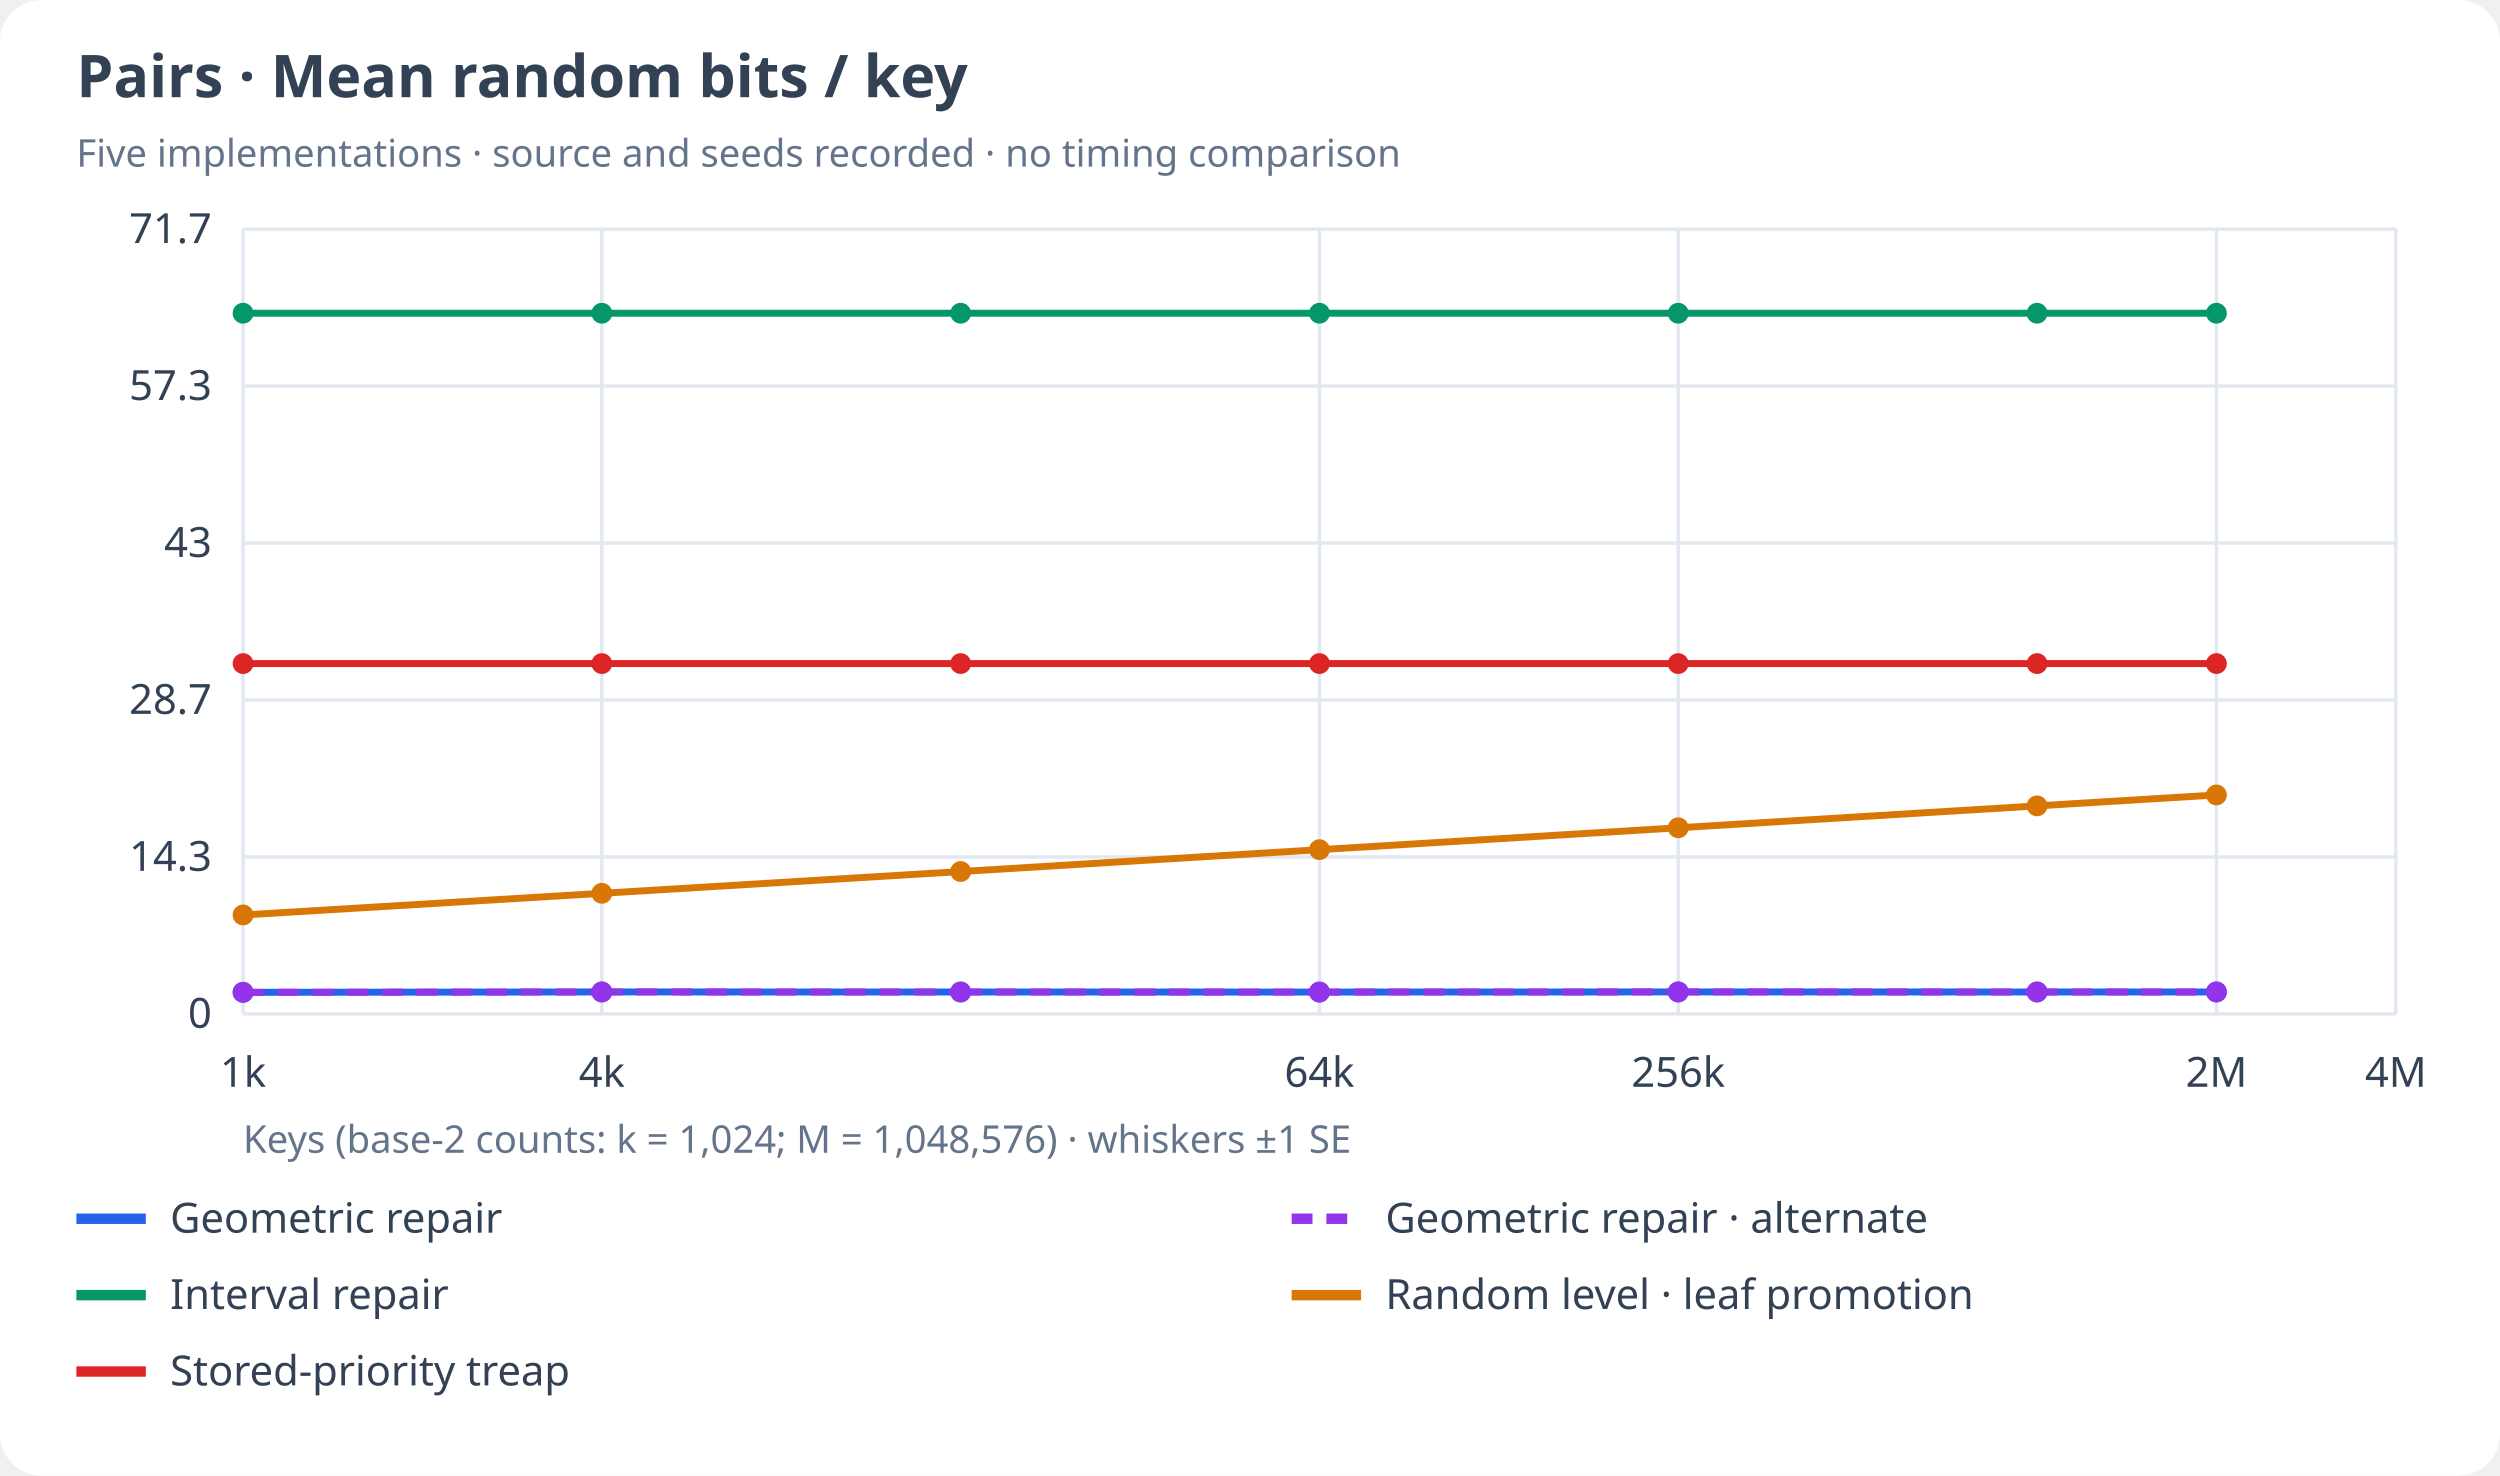
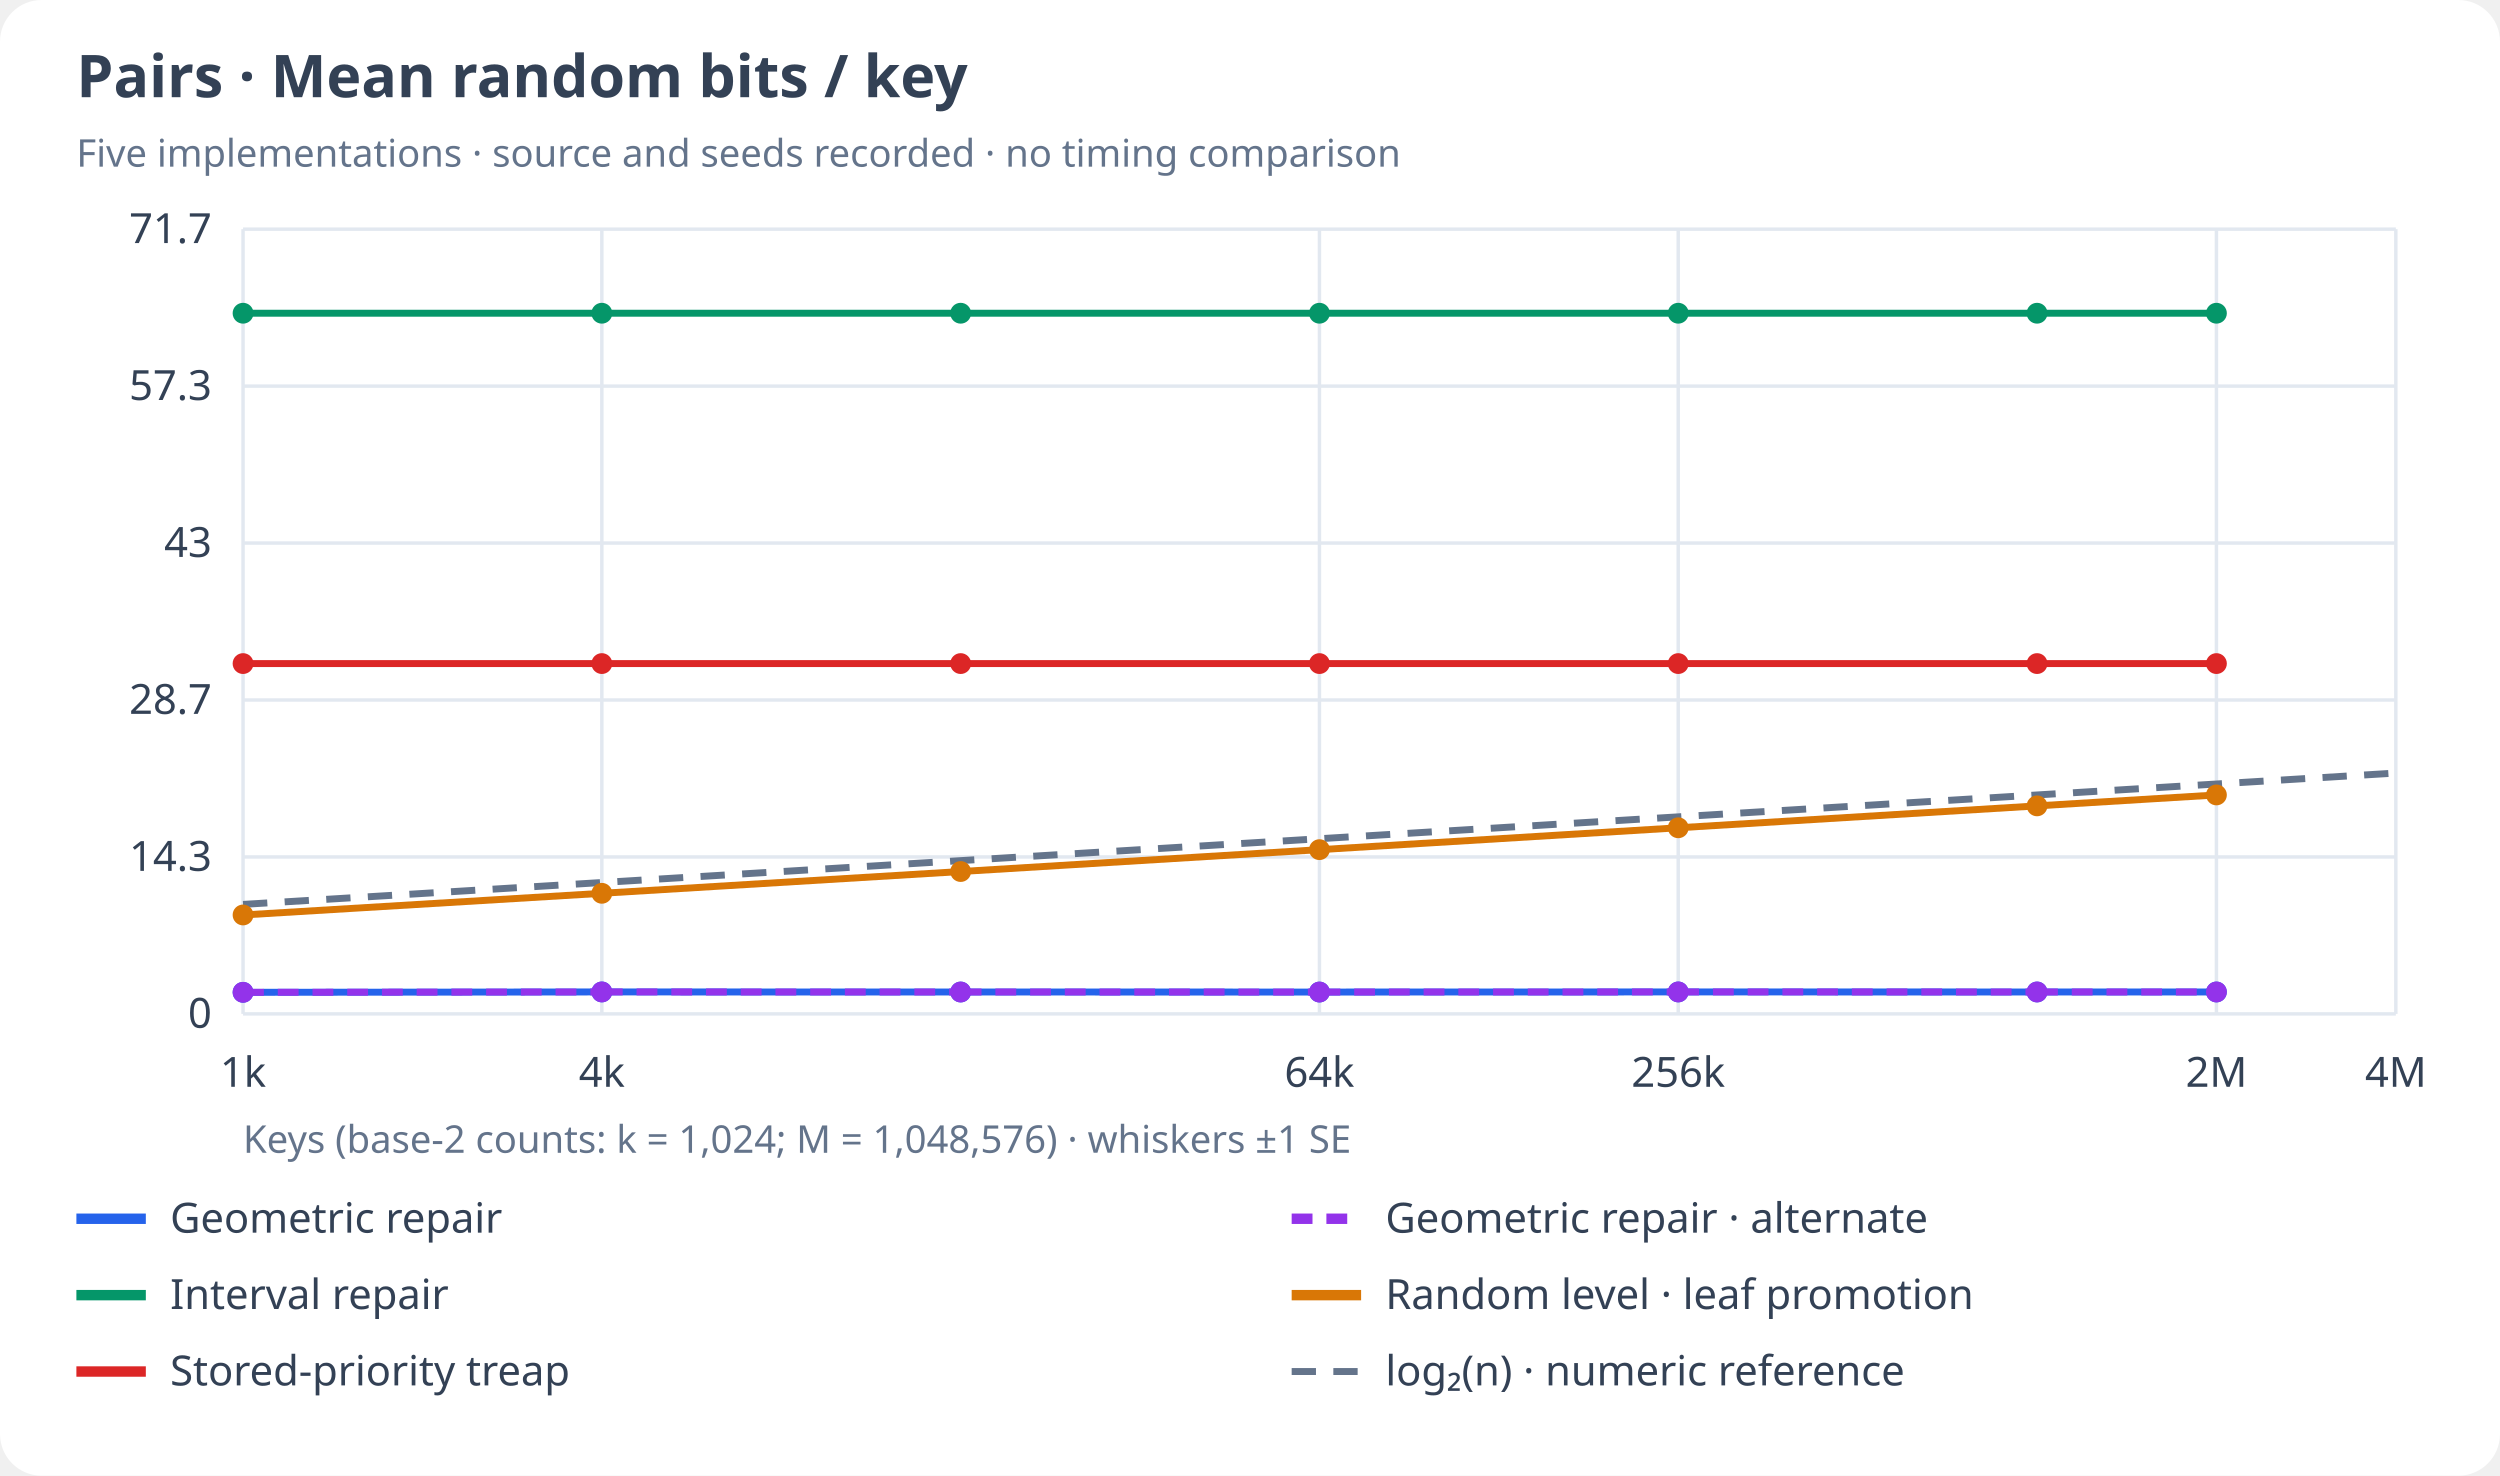
<svg xmlns="http://www.w3.org/2000/svg" viewBox="0 0 720 425" role="img" aria-labelledby="pairs-mean_random_bits-title pairs-mean_random_bits-desc">
  <style>text{font:12px system-ui,sans-serif;fill:#334155}.grid{stroke:#e2e8f0}</style>
  <rect width="720" height="425" rx="12" fill="white" />
  <text x="22" y="28" style="font-size:17px;font-weight:650">Pairs · Mean random bits / key</text>
  <text x="22" y="48" style="font-size:11px;fill:#64748b">Five implementations · source and seeds recorded · no timing comparison</text>
  <path class="grid" d="M70,292.00h620" />
  <text x="61" y="296.00" text-anchor="end">0</text>
  <path class="grid" d="M70,246.80h620" />
  <text x="61" y="250.80" text-anchor="end">14.3</text>
  <path class="grid" d="M70,201.60h620" />
  <text x="61" y="205.60" text-anchor="end">28.7</text>
  <path class="grid" d="M70,156.40h620" />
  <text x="61" y="160.40" text-anchor="end">43</text>
  <path class="grid" d="M70,111.20h620" />
  <text x="61" y="115.20" text-anchor="end">57.3</text>
  <path class="grid" d="M70,66.00h620" />
  <text x="61" y="70.00" text-anchor="end">71.7</text>
  <path class="grid" d="M70.00,66v226" />
  <text x="70.00" y="313" text-anchor="middle">1k</text>
  <path class="grid" d="M173.33,66v226" />
  <text x="173.33" y="313" text-anchor="middle">4k</text>
  <path class="grid" d="M380.00,66v226" />
  <text x="380.00" y="313" text-anchor="middle">64k</text>
  <path class="grid" d="M483.33,66v226" />
  <text x="483.33" y="313" text-anchor="middle">256k</text>
  <path class="grid" d="M638.33,66v226" />
  <text x="638.33" y="313" text-anchor="middle">2M</text>
  <path class="grid" d="M690.00,66v226" />
  <text x="690.00" y="313" text-anchor="middle">4M</text>
+   <path class="log-reference" d="M70.00,260.47L690.00,222.64" stroke="#64748b" stroke-width="2" stroke-dasharray="7 5" fill="none" />
  <path d="M70.00,285.86V285.72" stroke="#2563eb" />
  <circle cx="70.00" cy="285.79" r="3" fill="#2563eb" />
  <path d="M70.00,285.79L173.33,285.68" stroke="#2563eb" stroke-width="2" fill="none" />
  <path d="M173.33,285.71V285.65" stroke="#2563eb" />
  <circle cx="173.33" cy="285.68" r="3" fill="#2563eb" />
  <path d="M173.33,285.68L276.67,285.70" stroke="#2563eb" stroke-width="2" fill="none" />
  <path d="M276.67,285.72V285.67" stroke="#2563eb" />
  <circle cx="276.67" cy="285.70" r="3" fill="#2563eb" />
  <path d="M276.67,285.70L380.00,285.71" stroke="#2563eb" stroke-width="2" fill="none" />
  <path d="M380.00,285.71V285.70" stroke="#2563eb" />
  <circle cx="380.00" cy="285.71" r="3" fill="#2563eb" />
  <path d="M380.00,285.71L483.33,285.68" stroke="#2563eb" stroke-width="2" fill="none" />
  <circle cx="483.33" cy="285.68" r="3" fill="#2563eb" />
  <path d="M483.33,285.68L586.67,285.69" stroke="#2563eb" stroke-width="2" fill="none" />
  <circle cx="586.67" cy="285.69" r="3" fill="#2563eb" />
  <path d="M586.67,285.69L638.33,285.69" stroke="#2563eb" stroke-width="2" fill="none" />
  <circle cx="638.33" cy="285.69" r="3" fill="#2563eb" />
  <path d="M22,351h20" stroke="#2563eb" stroke-width="3" />
  <text x="49" y="355">Geometric repair</text>
  <path d="M70.00,285.86V285.72" stroke="#9333ea" />
  <circle cx="70.00" cy="285.79" r="3" fill="#9333ea" />
  <path d="M70.00,285.79L173.33,285.68" stroke="#9333ea" stroke-width="2" fill="none" stroke-dasharray="6 4" />
  <path d="M173.33,285.71V285.65" stroke="#9333ea" />
  <circle cx="173.33" cy="285.68" r="3" fill="#9333ea" />
  <path d="M173.33,285.68L276.67,285.70" stroke="#9333ea" stroke-width="2" fill="none" stroke-dasharray="6 4" />
  <path d="M276.67,285.72V285.67" stroke="#9333ea" />
  <circle cx="276.67" cy="285.70" r="3" fill="#9333ea" />
  <path d="M276.67,285.70L380.00,285.71" stroke="#9333ea" stroke-width="2" fill="none" stroke-dasharray="6 4" />
  <path d="M380.00,285.71V285.70" stroke="#9333ea" />
  <circle cx="380.00" cy="285.71" r="3" fill="#9333ea" />
  <path d="M380.00,285.71L483.33,285.68" stroke="#9333ea" stroke-width="2" fill="none" stroke-dasharray="6 4" />
  <circle cx="483.33" cy="285.68" r="3" fill="#9333ea" />
  <path d="M483.33,285.68L586.67,285.69" stroke="#9333ea" stroke-width="2" fill="none" stroke-dasharray="6 4" />
  <circle cx="586.67" cy="285.69" r="3" fill="#9333ea" />
  <path d="M586.67,285.69L638.33,285.69" stroke="#9333ea" stroke-width="2" fill="none" stroke-dasharray="6 4" />
  <circle cx="638.33" cy="285.69" r="3" fill="#9333ea" />
  <path d="M372,351h20" stroke="#9333ea" stroke-width="3" stroke-dasharray="6 4" />
  <text x="399" y="355">Geometric repair · alternate</text>
  <path d="M70.00,90.21V90.21" stroke="#059669" />
  <circle cx="70.00" cy="90.21" r="3" fill="#059669" />
  <path d="M70.00,90.21L173.33,90.21" stroke="#059669" stroke-width="2" fill="none" />
  <path d="M173.33,90.21V90.21" stroke="#059669" />
  <circle cx="173.33" cy="90.21" r="3" fill="#059669" />
  <path d="M173.33,90.21L276.67,90.21" stroke="#059669" stroke-width="2" fill="none" />
  <path d="M276.67,90.21V90.21" stroke="#059669" />
  <circle cx="276.67" cy="90.21" r="3" fill="#059669" />
  <path d="M276.67,90.21L380.00,90.21" stroke="#059669" stroke-width="2" fill="none" />
  <path d="M380.00,90.21V90.21" stroke="#059669" />
  <circle cx="380.00" cy="90.21" r="3" fill="#059669" />
  <path d="M380.00,90.21L483.33,90.21" stroke="#059669" stroke-width="2" fill="none" />
  <circle cx="483.33" cy="90.21" r="3" fill="#059669" />
  <path d="M483.33,90.21L586.67,90.21" stroke="#059669" stroke-width="2" fill="none" />
  <circle cx="586.67" cy="90.21" r="3" fill="#059669" />
  <path d="M586.67,90.21L638.33,90.21" stroke="#059669" stroke-width="2" fill="none" />
  <circle cx="638.33" cy="90.21" r="3" fill="#059669" />
  <path d="M22,373h20" stroke="#059669" stroke-width="3" />
  <text x="49" y="377">Interval repair</text>
  <path d="M70.00,263.52V263.50" stroke="#d97706" />
  <circle cx="70.00" cy="263.51" r="3" fill="#d97706" />
  <path d="M70.00,263.51L173.33,257.27" stroke="#d97706" stroke-width="2" fill="none" />
  <path d="M173.33,257.28V257.26" stroke="#d97706" />
  <circle cx="173.33" cy="257.27" r="3" fill="#d97706" />
  <path d="M173.33,257.27L276.67,251.00" stroke="#d97706" stroke-width="2" fill="none" />
  <path d="M276.67,251.00V250.99" stroke="#d97706" />
  <circle cx="276.67" cy="251.00" r="3" fill="#d97706" />
  <path d="M276.67,251.00L380.00,244.70" stroke="#d97706" stroke-width="2" fill="none" />
  <path d="M380.00,244.70V244.70" stroke="#d97706" />
  <circle cx="380.00" cy="244.70" r="3" fill="#d97706" />
  <path d="M380.00,244.70L483.33,238.40" stroke="#d97706" stroke-width="2" fill="none" />
  <circle cx="483.33" cy="238.40" r="3" fill="#d97706" />
  <path d="M483.33,238.40L586.67,232.09" stroke="#d97706" stroke-width="2" fill="none" />
  <circle cx="586.67" cy="232.09" r="3" fill="#d97706" />
  <path d="M586.67,232.09L638.33,228.94" stroke="#d97706" stroke-width="2" fill="none" />
  <circle cx="638.33" cy="228.94" r="3" fill="#d97706" />
  <path d="M372,373h20" stroke="#d97706" stroke-width="3" />
  <text x="399" y="377">Random level · leaf promotion</text>
  <path d="M70.00,191.11V191.11" stroke="#dc2626" />
  <circle cx="70.00" cy="191.11" r="3" fill="#dc2626" />
  <path d="M70.00,191.11L173.33,191.11" stroke="#dc2626" stroke-width="2" fill="none" />
  <path d="M173.33,191.11V191.11" stroke="#dc2626" />
  <circle cx="173.33" cy="191.11" r="3" fill="#dc2626" />
  <path d="M173.33,191.11L276.67,191.11" stroke="#dc2626" stroke-width="2" fill="none" />
  <path d="M276.67,191.11V191.11" stroke="#dc2626" />
  <circle cx="276.67" cy="191.11" r="3" fill="#dc2626" />
  <path d="M276.67,191.11L380.00,191.11" stroke="#dc2626" stroke-width="2" fill="none" />
  <path d="M380.00,191.11V191.11" stroke="#dc2626" />
  <circle cx="380.00" cy="191.11" r="3" fill="#dc2626" />
  <path d="M380.00,191.11L483.33,191.11" stroke="#dc2626" stroke-width="2" fill="none" />
  <circle cx="483.33" cy="191.11" r="3" fill="#dc2626" />
  <path d="M483.33,191.11L586.67,191.11" stroke="#dc2626" stroke-width="2" fill="none" />
  <circle cx="586.67" cy="191.11" r="3" fill="#dc2626" />
  <path d="M586.67,191.11L638.33,191.11" stroke="#dc2626" stroke-width="2" fill="none" />
  <circle cx="638.33" cy="191.11" r="3" fill="#dc2626" />
  <path d="M22,395h20" stroke="#dc2626" stroke-width="3" />
  <text x="49" y="399">Stored-priority treap</text>
+   <path d="M372,395h20" stroke="#64748b" stroke-width="2" stroke-dasharray="7 5" />
+   <text x="399" y="399">log₂(n) · numeric reference</text>
  <text x="70" y="332" style="font-size:11px;fill:#64748b">Keys (base-2 counts: k = 1,024; M = 1,048,576) · whiskers ±1 SE</text>
</svg>
